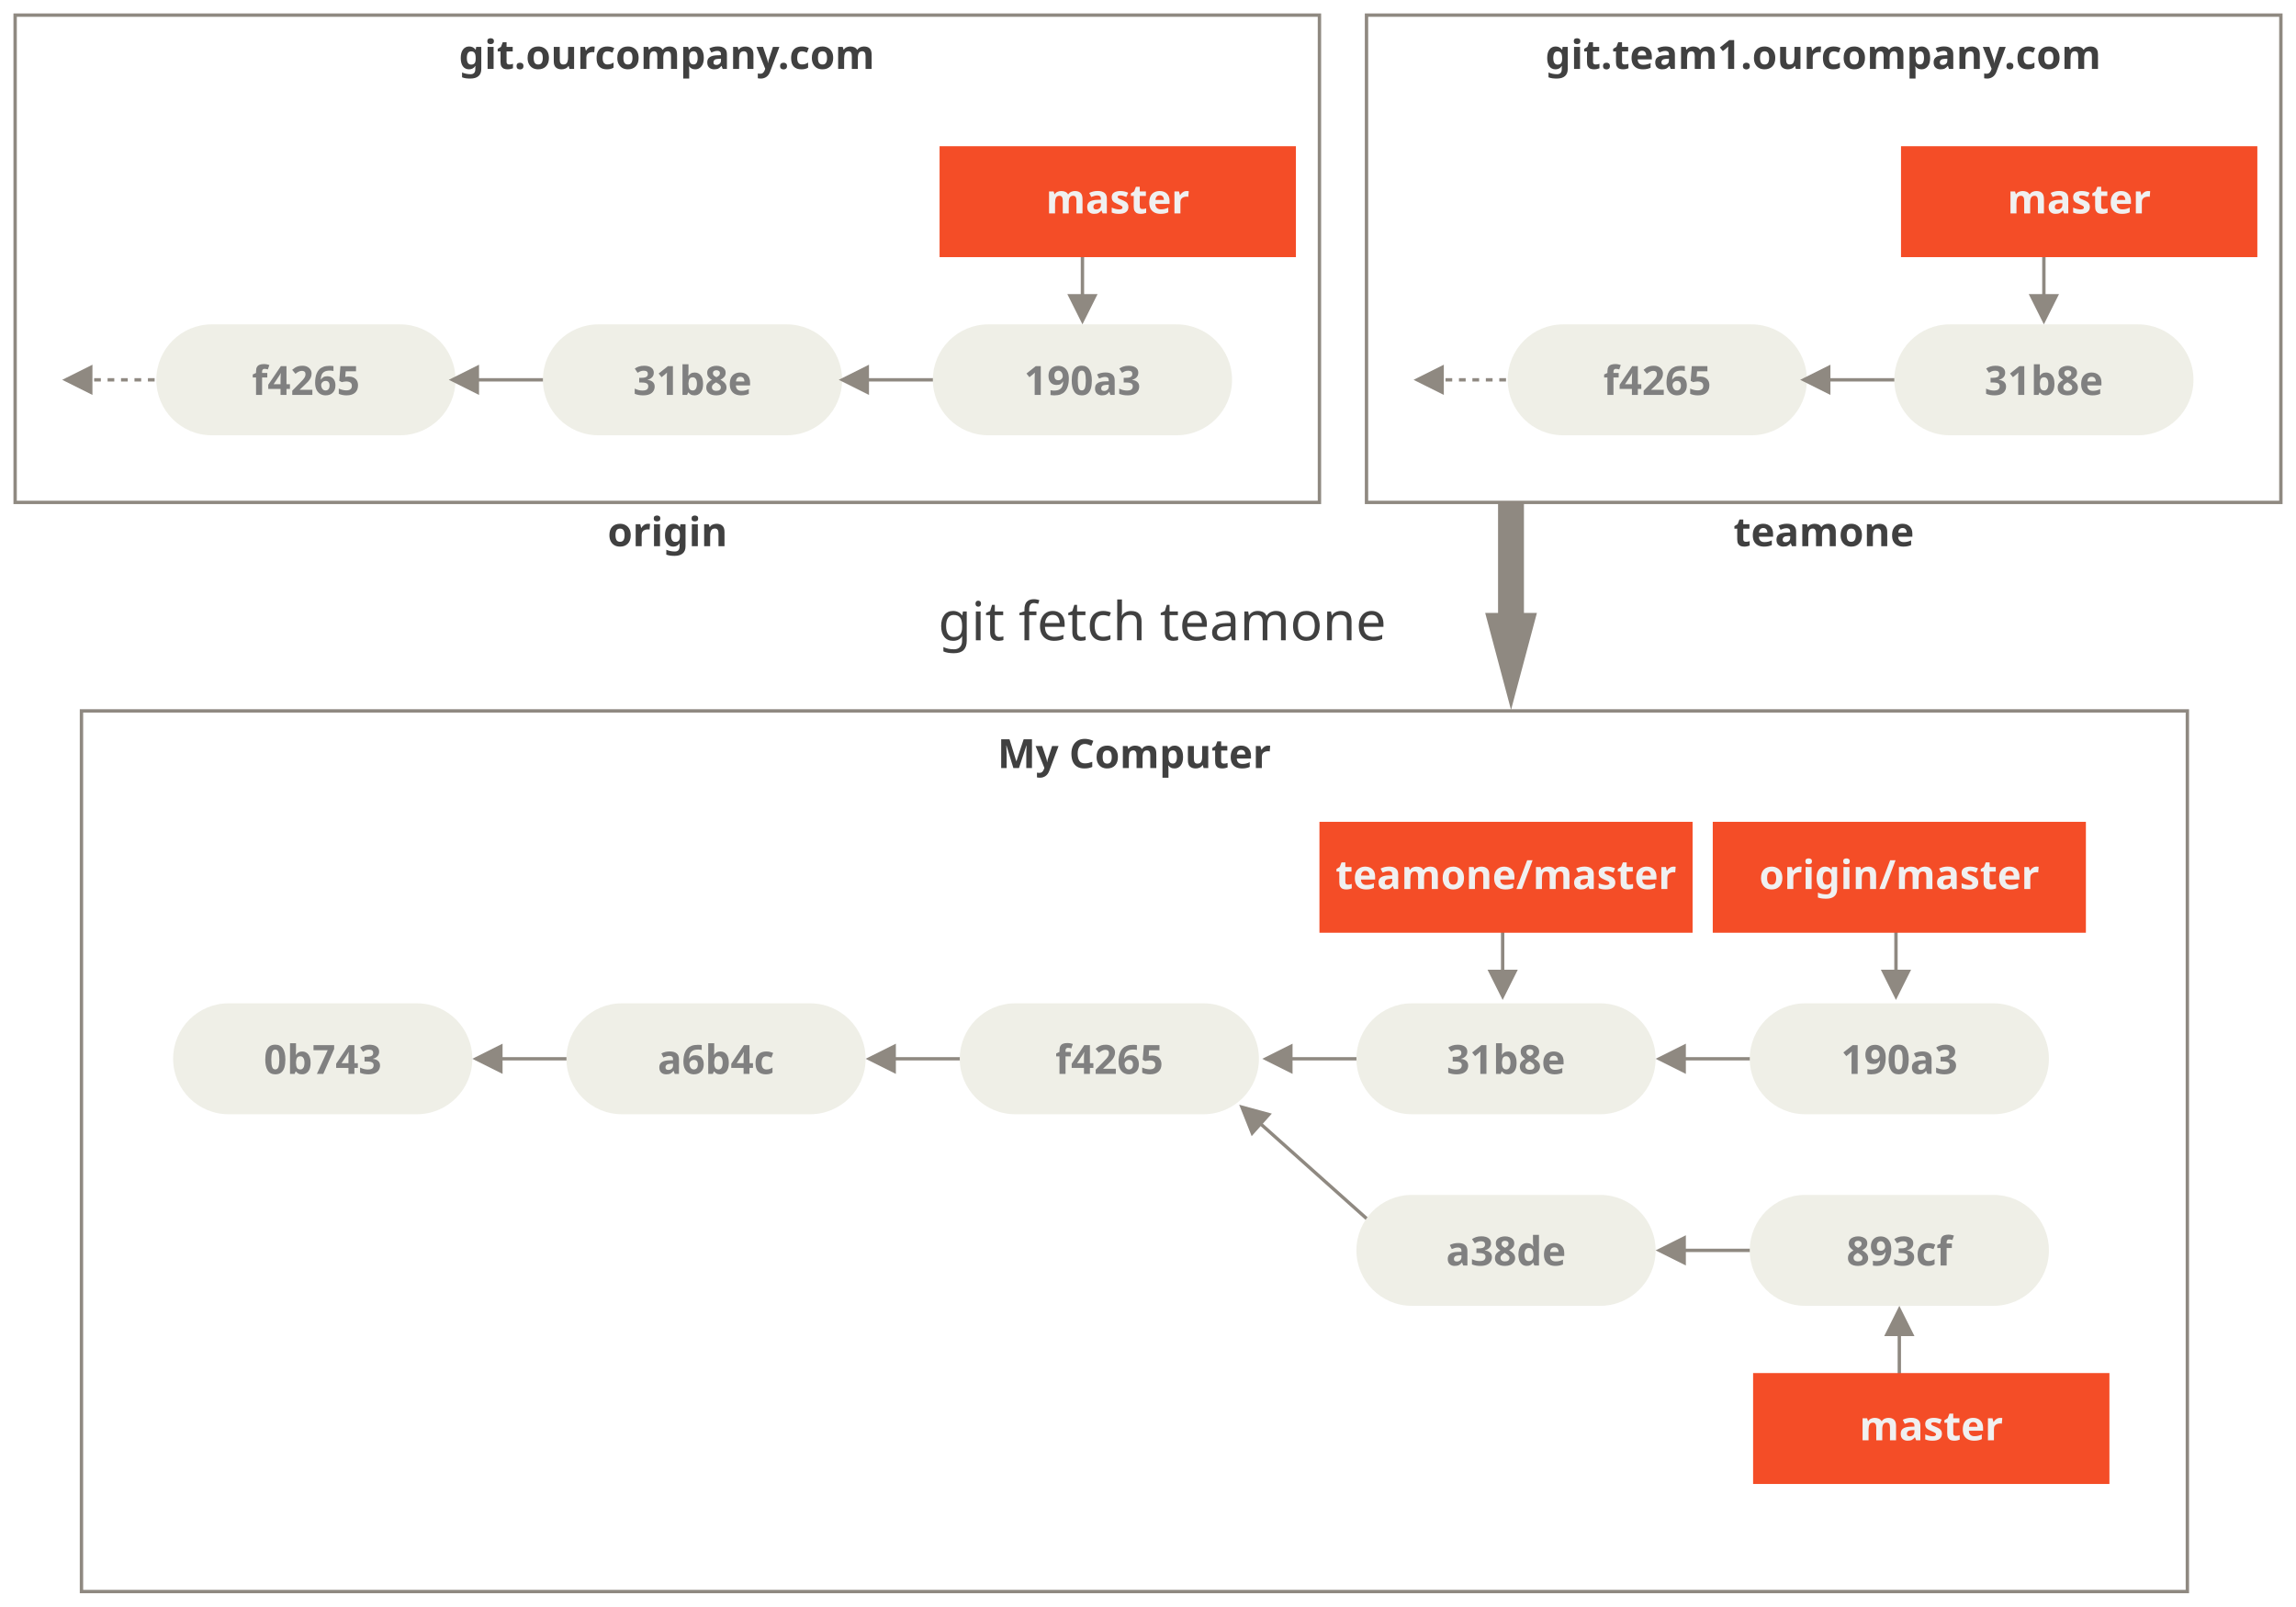
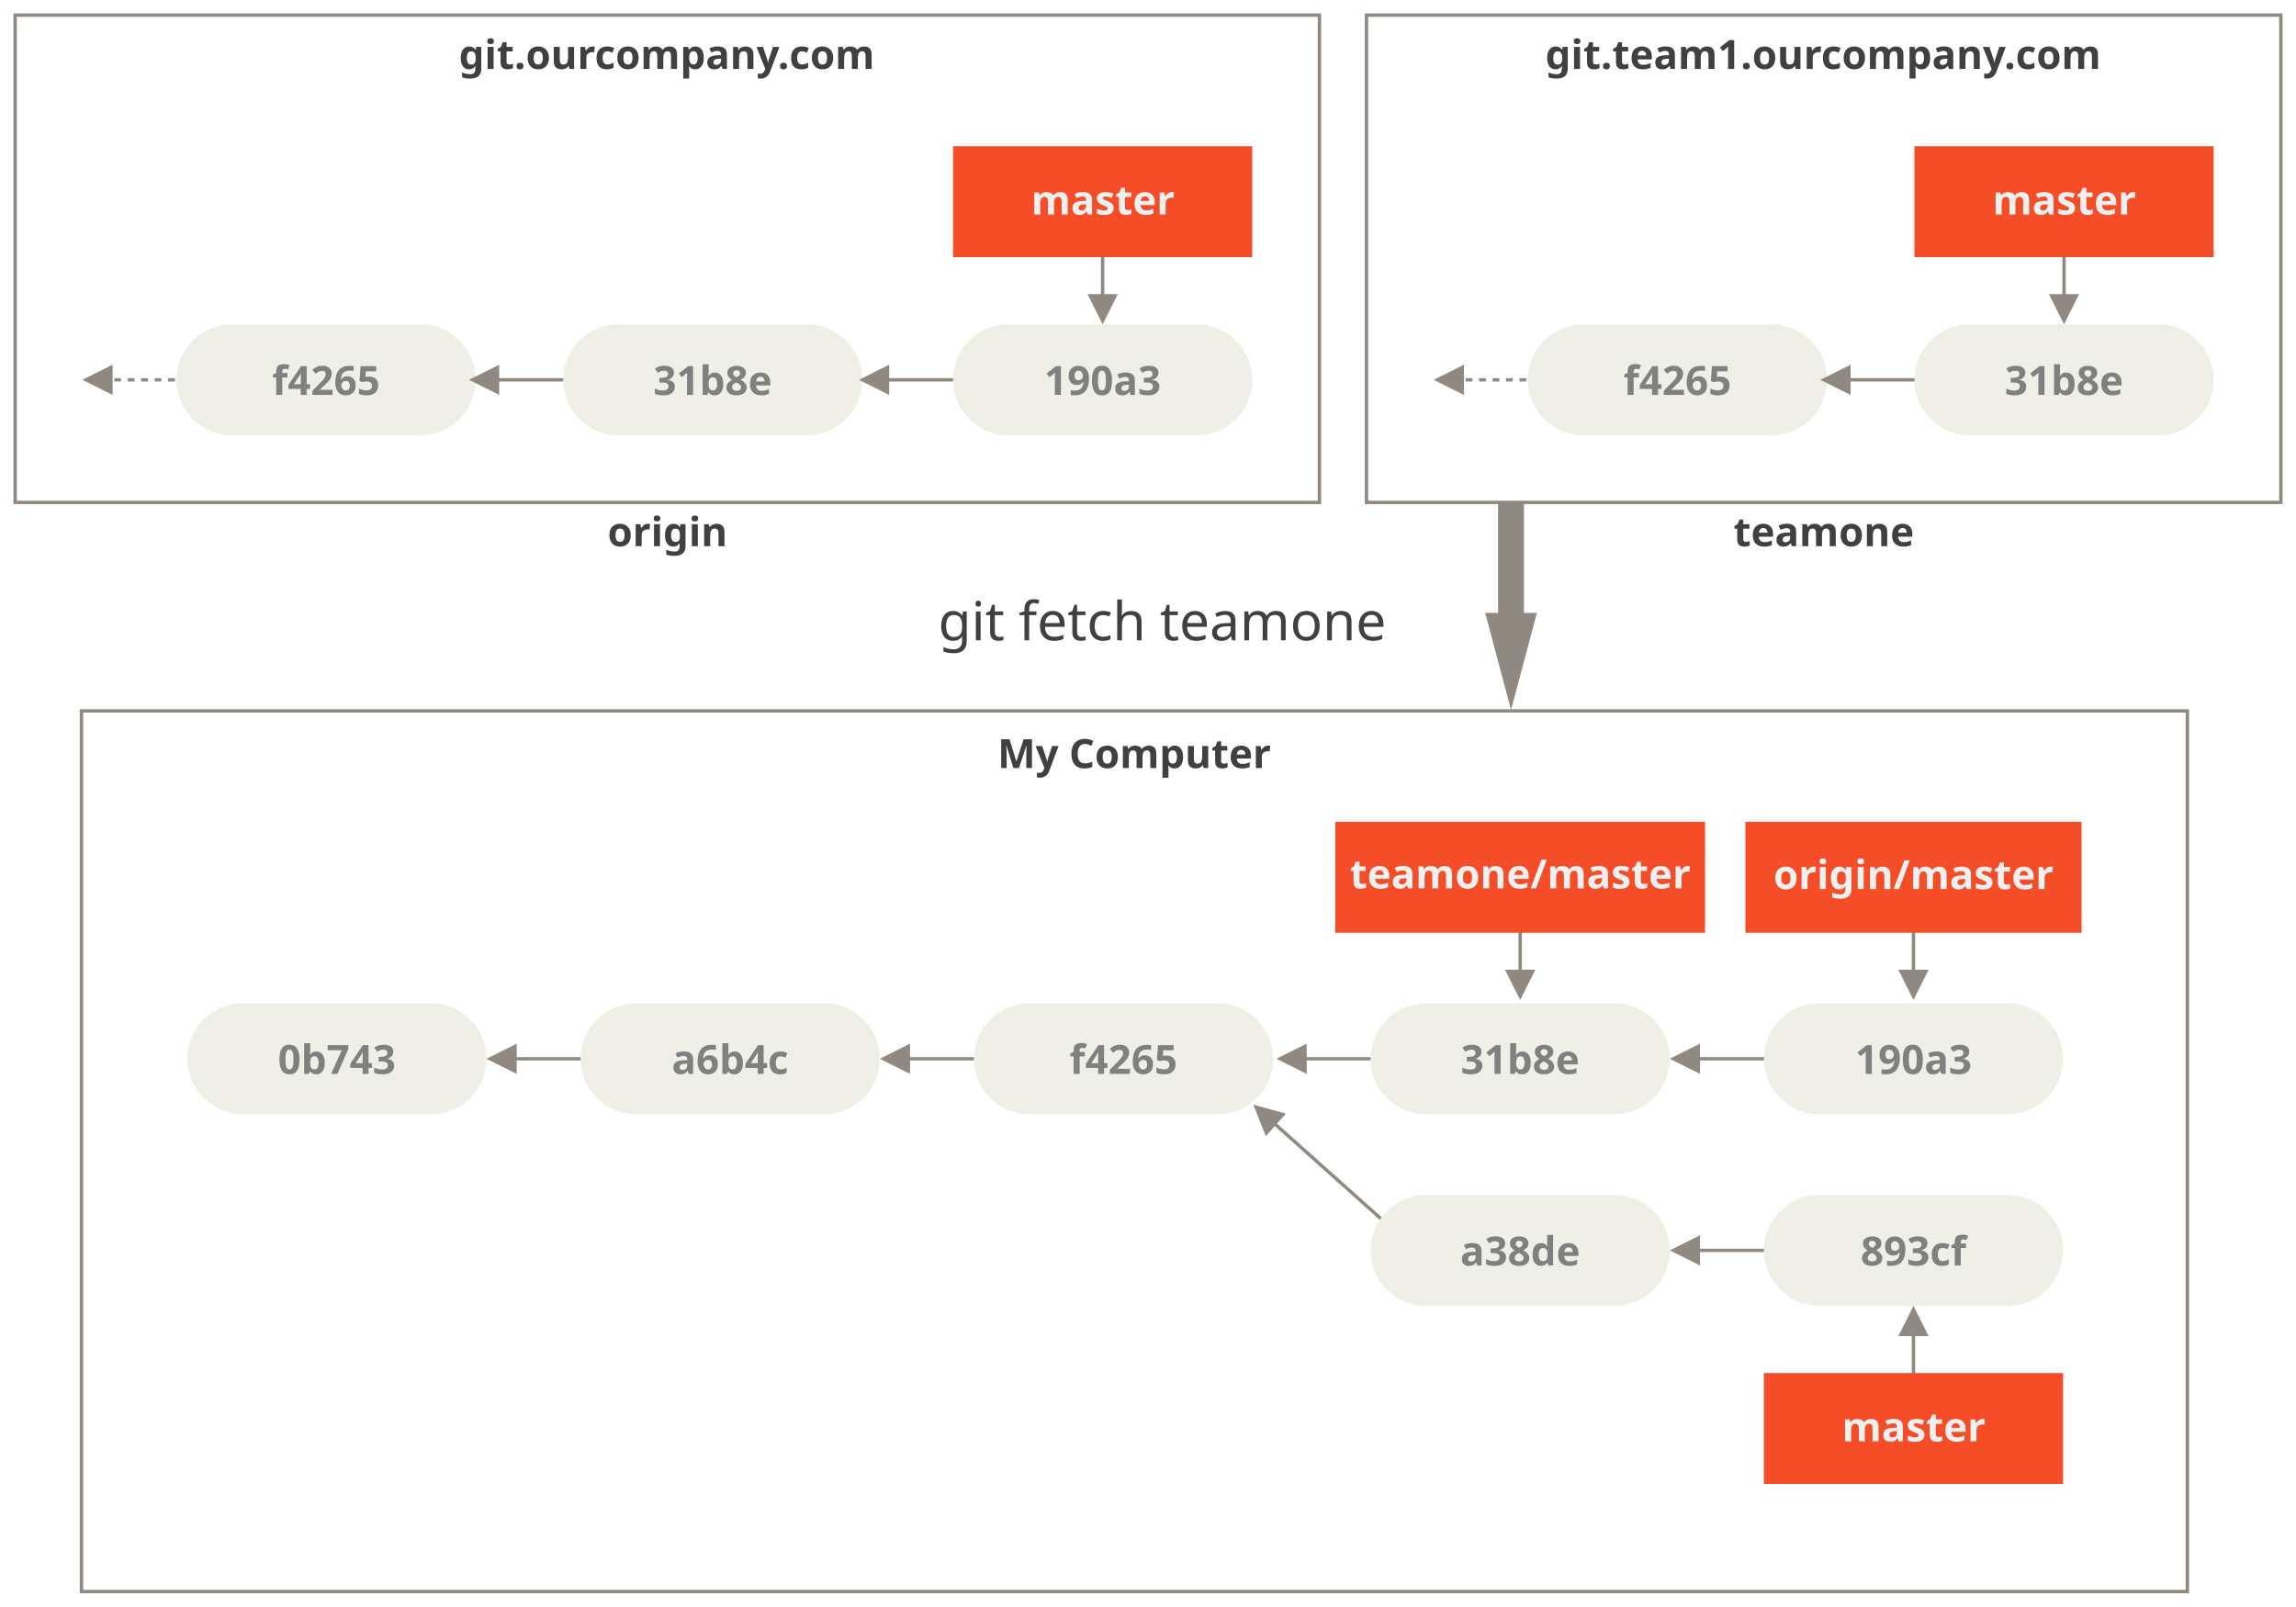
<svg xmlns="http://www.w3.org/2000/svg" id="svg14736" version="1.1" viewBox="0 0 683 478">
-   <g id="g2350" transform="translate(-5.5,-7.5)">
-     <path id="path13358" transform="matrix(1 0 0 .98453 289.08 12.297)" d="m162.05 180.34v-33.369h7.703v33.369h3.862l-7.7 29.312-7.69-29.312z" style="fill:#8f8981" />
-     <g id="g2238">
-       <g id="brown" transform="translate(57,306)" style="fill-rule:evenodd;fill:none">
+   <g id="g11422">
+     <path id="path13358" transform="matrix(1 0 0 .98453 283.58 4.797)" d="m162.05 180.34v-33.369h7.703v33.369h3.862l-7.7 29.312-7.69-29.312z" style="fill:#8f8981" />
+     <g id="g11312" transform="translate(4.21)">
+       <g id="brown" transform="translate(51.5,298.5)" style="fill-rule:evenodd;fill:none">
        <rect id="Rectangle-1" width="89" height="33" rx="16.5" ry="16.5" style="fill-rule:evenodd;fill:#efefe7" />
        <text id="C6" font-size="12px" font-weight="700" style="fill:#979797;font-family:'Source Code Pro';font-size:12px;font-weight:700;text-anchor:middle">
          <tspan id="tspan14560" x="44.5" y="21" style="fill:gray">0b743</tspan>
        </text>
      </g>
-       <path id="Line-5" d="m155 322h39v1h-39v4l-9-4.5 9-4.5z" style="fill:#8f8981" />
-       <g id="g14571" transform="translate(174,306)" style="fill-rule:evenodd;fill:none">
+       <path id="Line-5" transform="translate(-5.5,-7.5)" d="m155 322h39v1h-39v4l-9-4.5 9-4.5z" style="fill:#8f8981" />
+       <g id="g14571" transform="translate(168.5,298.5)" style="fill-rule:evenodd;fill:none">
        <rect id="rect14565" width="89" height="33" rx="16.5" ry="16.5" style="fill-rule:evenodd;fill:#efefe7" />
        <text id="text14569" font-size="12px" font-weight="700" style="fill:#979797;font-family:'Source Code Pro';font-size:12px;font-weight:700;text-anchor:middle">
          <tspan id="tspan14567" x="44.5" y="21" style="fill:gray">a6b4c</tspan>
        </text>
      </g>
-       <g id="Line-4-+-brown-3" transform="translate(263,306)" style="fill-rule:evenodd;fill:none">
+       <g id="Line-4-+-brown-3" transform="translate(257.5,298.5)" style="fill-rule:evenodd;fill:none">
        <path id="Line-4" d="m9 16h39v1h-39v4l-9-4.5 9-4.5z" style="fill-rule:nonzero;fill:#8f8981" />
        <g id="g14580" transform="translate(28)">
          <rect id="rect14574" width="89" height="33" rx="16.5" ry="16.5" style="fill-rule:evenodd;fill:#efefe7" />
          <text id="text14578" font-size="12px" font-weight="700" style="fill:#979797;font-family:'Source Code Pro';font-size:12px;font-weight:700;text-anchor:middle">
            <tspan id="tspan14576" x="44.5" y="21" style="fill:gray">f4265</tspan>
          </text>
        </g>
      </g>
-       <path id="Line-11" d="m390 322h39v1h-39v4l-9-4.5 9-4.5z" style="fill:#8f8981" />
-       <path id="Line-14" d="m381.17 341.79 41.035 36.669-.666.746-41.035-36.669-2.665 2.983-3.712-9.352 9.709 2.642-2.665 2.983z" style="fill:#8f8981" />
-       <g id="g14591" transform="translate(409,306)" style="fill-rule:evenodd;fill:none">
+       <path id="Line-11" transform="translate(-5.5,-7.5)" d="m390 322h39v1h-39v4l-9-4.5 9-4.5z" style="fill:#8f8981" />
+       <path id="Line-14" transform="translate(-5.5,-7.5)" d="m381.17 341.79 41.035 36.669-.666.746-41.035-36.669-2.665 2.983-3.712-9.352 9.709 2.642-2.665 2.983z" style="fill:#8f8981" />
+       <g id="g14591" transform="translate(403.5,298.5)" style="fill-rule:evenodd;fill:none">
        <rect id="rect14585" width="89" height="33" rx="16.5" ry="16.5" style="fill-rule:evenodd;fill:#efefe7" />
        <text id="text14589" font-size="12px" font-weight="700" style="fill:#979797;font-family:'Source Code Pro';font-size:12px;font-weight:700;text-anchor:middle">
          <tspan id="tspan14587" x="44.5" y="21" style="fill:gray">31b8e</tspan>
        </text>
      </g>
-       <path id="Line-12" d="m507 322h39v1h-39v4l-9-4.5 9-4.5z" style="fill:#8f8981" />
-       <g id="g14600" transform="translate(526,306)" style="fill-rule:evenodd;fill:none">
+       <path id="Line-12" transform="translate(-5.5,-7.5)" d="m507 322h39v1h-39v4l-9-4.5 9-4.5z" style="fill:#8f8981" />
+       <g id="g14600" transform="translate(520.5,298.5)" style="fill-rule:evenodd;fill:none">
        <rect id="rect14594" width="89" height="33" rx="16.5" ry="16.5" style="fill-rule:evenodd;fill:#efefe7" />
        <text id="text14598" font-size="12px" font-weight="700" style="fill:#979797;font-family:'Source Code Pro';font-size:12px;font-weight:700;text-anchor:middle">
          <tspan id="tspan14596" x="44.5" y="21" style="fill:gray">190a3</tspan>
        </text>
      </g>
-       <g id="g14608" transform="translate(409,363)" style="fill-rule:evenodd;fill:none">
+       <g id="g14608" transform="translate(403.5,355.5)" style="fill-rule:evenodd;fill:none">
        <rect id="rect14602" width="89" height="33" rx="16.5" ry="16.5" style="fill-rule:evenodd;fill:#efefe7" />
        <text id="text14606" font-size="12px" font-weight="700" style="fill:#979797;font-family:'Source Code Pro';font-size:12px;font-weight:700;text-anchor:middle">
          <tspan id="tspan14604" x="44.5" y="21" style="fill:gray">a38de</tspan>
        </text>
      </g>
-       <path id="Line-13" d="m507 379h39v1h-39v4l-9-4.5 9-4.5z" style="fill:#8f8981" />
-       <g id="g14617" transform="translate(526,363)" style="fill-rule:evenodd;fill:none">
+       <path id="Line-13" transform="translate(-5.5,-7.5)" d="m507 379h39v1h-39v4l-9-4.5 9-4.5z" style="fill:#8f8981" />
+       <g id="g14617" transform="translate(520.5,355.5)" style="fill-rule:evenodd;fill:none">
        <rect id="rect14611" width="89" height="33" rx="16.5" ry="16.5" style="fill-rule:evenodd;fill:#efefe7" />
        <text id="text14615" font-size="12px" font-weight="700" style="fill:#979797;font-family:'Source Code Pro';font-size:12px;font-weight:700;text-anchor:middle">
          <tspan id="tspan14613" x="44.5" y="21" style="fill:gray">893cf</tspan>
        </text>
      </g>
-       <g id="Line-3-+-ref-2" transform="translate(527,396)" style="fill-rule:evenodd;fill:none">
-         <path id="Line-3" d="m44 9v25h-1v-25h-4l4.5-9 4.5 9z" style="fill-rule:nonzero;fill:#8f8981" />
-         <g id="ref" transform="translate(0,20)">
-           <rect id="Rectangle-2" width="106" height="33" style="fill-rule:evenodd;fill:#f44d27" />
-           <text id="master" font-size="12px" font-weight="700" style="fill:#979797;font-family:'Source Code Pro';font-size:12px;font-weight:700;text-anchor:middle">
+       <g id="g11225">
+         <path id="Line-3" transform="translate(521.5,388.5)" d="m44 9v25h-1v-25h-4l4.5-9 4.5 9z" style="fill:#8f8981" />
+         <g id="g11218">
+           <rect id="Rectangle-2" transform="matrix(.83962 0 0 1 520.5 408.5)" width="106" height="33" style="fill-rule:evenodd;fill:#f44d27" />
+           <text id="master" transform="translate(512.1 408.82)" font-size="12px" font-weight="700" style="fill-rule:evenodd;fill:#979797;font-family:'Source Code Pro';font-size:12px;font-weight:700;text-anchor:middle">
            <tspan id="tspan14621" x="53" y="20" style="fill:#f0f0f0">master</tspan>
          </text>
        </g>
      </g>
-       <g id="Line-6-+-ref-3" transform="translate(515,252)" style="fill-rule:evenodd;fill:none">
-         <path id="Line-6" d="m54 44v-27h1v27h4l-4.5 9-4.5-9z" style="fill-rule:nonzero;fill:#8f8981" />
-         <g id="ref-3">
-           <rect id="rect14627" width="111" height="33" style="fill:#f44d27" />
-           <text id="text14631" font-size="12px" font-weight="700" style="fill:#979797;font-family:'Source Code Pro';font-size:12px;font-weight:700;text-anchor:middle">
+       <g id="g11258" transform="translate(1)">
+         <path id="Line-6" transform="translate(509.5,244.5)" d="m54 44v-27h1v27h4l-4.5 9-4.5-9z" style="fill:#8f8981" />
+         <g id="g11251" transform="translate(4.5)">
+           <rect id="rect14627" transform="matrix(.9009 0 0 1 509.5 244.5)" width="111" height="33" style="fill-rule:evenodd;fill:#f44d27" />
+           <text id="text14631" transform="translate(504.03 244.5)" font-size="12px" font-weight="700" style="fill-rule:evenodd;fill:#979797;font-family:'Source Code Pro';font-size:12px;font-weight:700;text-anchor:middle">
            <tspan id="tspan14629" x="55.5" y="20" style="fill:#f0f0f0">origin/master</tspan>
          </text>
        </g>
      </g>
-       <g id="Line-6-+-ref-4" transform="translate(398,252)" style="fill-rule:evenodd;fill:none">
-         <path id="path14635" d="m54 44v-27h1v27h4l-4.5 9-4.5-9z" style="fill-rule:nonzero;fill:#8f8981" />
-         <g id="g14643">
-           <rect id="rect14637" width="111" height="33" style="fill:#f44d27" />
-           <text id="text14641" font-size="12px" font-weight="700" style="fill:#979797;font-family:'Source Code Pro';font-size:12px;font-weight:700;text-anchor:middle">
-             <tspan id="tspan14639" x="55.5" y="20" style="fill:#f0f0f0">teamone/master</tspan>
+       <path id="path14635" transform="translate(393.5,244.5)" d="m54 44v-27h1v27h4l-4.5 9-4.5-9z" style="fill:#8f8981" />
+       <g id="g11238" transform="translate(.5)">
+         <rect id="rect14637" transform="matrix(.99099 0 0 1 392.5 244.5)" width="111" height="33" style="fill-rule:evenodd;fill:#f44d27" />
+         <text id="text14641" transform="translate(392.02 244.3)" font-size="12px" font-weight="700" style="fill-rule:evenodd;fill:#979797;font-family:'Source Code Pro';font-size:12px;font-weight:700;text-anchor:middle">
+           <tspan id="tspan14639" x="55.5" y="20" style="fill:#f0f0f0">teamone/master</tspan>
+         </text>
+       </g>
+     </g>
+     <rect id="Rectangle-11" transform="translate(-5.5,-7.5)" x="29.735" y="219" width="626.45" height="262" style="fill:none;stroke-linecap:square;stroke:#8f8981" />
+     <text id="My-Computer" transform="translate(24.197,-7.5)" font-size="12px" font-weight="700" style="fill-rule:evenodd;fill:#404040;font-family:'Source Code Pro';font-size:12px;font-weight:700;text-anchor:middle">
+       <tspan id="tspan14647" x="313.225" y="236" style="fill:#404040">My Computer</tspan>
+     </text>
+     <text id="git-fetch-teamone" transform="translate(32.5,-7.5)" font-size="12px" font-weight="700" style="fill-rule:evenodd;fill:#404040;font-family:'Source Code Pro';font-feature-settings:normal;font-size:16px;font-variant-caps:normal;font-variant-ligatures:normal;font-variant-numeric:normal;font-weight:500;text-align:center;text-anchor:middle">
+       <tspan id="tspan14650" x="313.225" y="198" style="fill:#404040;font-family:'Source Code Pro';font-feature-settings:normal;font-size:16px;font-variant-caps:normal;font-variant-ligatures:normal;font-variant-numeric:normal;font-weight:500;line-height:15px;text-align:center;text-anchor:middle">git fetch teamone</tspan>
+     </text>
+     <g id="g11090" transform="translate(6.0038)">
+       <path id="Line-8" transform="translate(18.5,43.5)" d="m0 69.5 9-4.5v9zm47.5-.5v1h-2v-1zm-4 0v1h-2v-1zm-4 0v1h-2v-1zm-4 0v1h-2v-1zm-4 0v1h-2v-1zm-4 0v1h-2v-1zm-4 0v1h-2v-1zm-4 0v1h-2v-1zm-4 0v1h-2v-1zm-4 0v1h-2v-1z" style="fill:#8f8981" />
+       <g id="g14661" transform="translate(46.5,96.5)" style="fill-rule:evenodd;fill:none">
+         <rect id="rect14655" width="89" height="33" rx="16.5" ry="16.5" style="fill-rule:evenodd;fill:#efefe7" />
+         <text id="text14659" font-size="12px" font-weight="700" style="fill:#979797;font-family:'Source Code Pro';font-size:12px;font-weight:700;text-anchor:middle">
+           <tspan id="tspan14657" x="44.5" y="21" style="fill:gray">f4265</tspan>
+         </text>
+       </g>
+       <path id="Line-9" transform="translate(18.5,43.5)" d="m124 69h39v1h-39v4l-9-4.5 9-4.5z" style="fill:#8f8981" />
+       <g id="g14670" transform="translate(161.5,96.5)" style="fill-rule:evenodd;fill:none">
+         <rect id="rect14664" width="89" height="33" rx="16.5" ry="16.5" style="fill-rule:evenodd;fill:#efefe7" />
+         <text id="text14668" font-size="12px" font-weight="700" style="fill:#979797;font-family:'Source Code Pro';font-size:12px;font-weight:700;text-anchor:middle">
+           <tspan id="tspan14666" x="44.5" y="21" style="fill:gray">31b8e</tspan>
+         </text>
+       </g>
+       <path id="Line-10" transform="translate(18.5,43.5)" d="m240 69h39v1h-39v4l-9-4.5 9-4.5z" style="fill:#8f8981" />
+       <g id="g14679" transform="translate(277.5,96.5)" style="fill-rule:evenodd;fill:none">
+         <rect id="rect14673" width="89" height="33" rx="16.5" ry="16.5" style="fill-rule:evenodd;fill:#efefe7" />
+         <text id="text14677" font-size="12px" font-weight="700" style="fill:#979797;font-family:'Source Code Pro';font-size:12px;font-weight:700;text-anchor:middle">
+           <tspan id="tspan14675" x="44.5" y="21" style="fill:gray">190a3</tspan>
+         </text>
+       </g>
+       <g id="g11067">
+         <path id="Line-2" transform="translate(279.5,43.5)" d="m42 44v-24h1v24h4l-4.5 9-4.5-9z" style="fill:#8f8981" />
+         <g id="g11060" transform="translate(-2)">
+           <rect id="rect14682" transform="matrix(.83962 0 0 1 279.5 43.5)" width="106" height="33" style="fill-rule:evenodd;fill:#f44d27" />
+           <text id="text14686" transform="translate(271.1 43.816)" font-size="12px" font-weight="700" style="fill-rule:evenodd;fill:#979797;font-family:'Source Code Pro';font-size:12px;font-weight:700;text-anchor:middle">
+             <tspan id="tspan14684" x="53" y="20" style="fill:#f0f0f0">master</tspan>
          </text>
        </g>
      </g>
-       <rect id="Rectangle-11" x="29.735" y="219" width="626.45" height="262" style="fill:none;stroke-linecap:square;stroke:#8f8981" />
-       <text id="My-Computer" transform="translate(29.697)" font-size="12px" font-weight="700" style="fill-rule:evenodd;fill:#404040;font-family:'Source Code Pro';font-size:12px;font-weight:700;text-anchor:middle">
-         <tspan id="tspan14647" x="313.225" y="236" style="fill:#404040">My Computer</tspan>
-       </text>
    </g>
-     <text id="git-fetch-teamone" transform="translate(38)" font-size="12px" font-weight="700" style="fill-rule:evenodd;fill:#404040;font-family:'Source Code Pro';font-feature-settings:normal;font-size:16px;font-variant-caps:normal;font-variant-ligatures:normal;font-variant-numeric:normal;font-weight:500;text-align:center;text-anchor:middle">
-       <tspan id="tspan14650" x="313.225" y="198" style="fill:#404040;font-family:'Source Code Pro';font-feature-settings:normal;font-size:16px;font-variant-caps:normal;font-variant-ligatures:normal;font-variant-numeric:normal;font-weight:500;line-height:15px;text-align:center;text-anchor:middle">git fetch teamone</tspan>
+     <rect id="Rectangle-10" transform="translate(-5.4962 -7.5)" x="10" y="12" width="388" height="144.97" style="fill:none;stroke-linecap:square;stroke:#8f8981" />
+     <text id="git.ourcompany.com" transform="translate(-114.88,-7.5)" font-size="12px" font-weight="700" style="fill-rule:evenodd;fill:#404040;font-family:'Source Code Pro';font-size:12px;font-weight:700;text-anchor:middle">
+       <tspan id="tspan14693" x="313.225" y="28" style="fill:#404040">git.ourcompany.com</tspan>
    </text>
-     <g id="g2157">
-       <g id="Group" transform="translate(24,51)" style="fill-rule:evenodd;fill:none">
-         <path id="Line-8" d="m0 69.5 9-4.5v9zm47.5-.5v1h-2v-1zm-4 0v1h-2v-1zm-4 0v1h-2v-1zm-4 0v1h-2v-1zm-4 0v1h-2v-1zm-4 0v1h-2v-1zm-4 0v1h-2v-1zm-4 0v1h-2v-1zm-4 0v1h-2v-1zm-4 0v1h-2v-1z" style="fill-rule:nonzero;fill:#8f8981" />
-         <g id="g14661" transform="translate(28,53)">
-           <rect id="rect14655" width="89" height="33" rx="16.5" ry="16.5" style="fill-rule:evenodd;fill:#efefe7" />
-           <text id="text14659" font-size="12px" font-weight="700" style="fill:#979797;font-family:'Source Code Pro';font-size:12px;font-weight:700;text-anchor:middle">
-             <tspan id="tspan14657" x="44.5" y="21" style="fill:gray">f4265</tspan>
-           </text>
-         </g>
-         <path id="Line-9" d="m124 69h39v1h-39v4l-9-4.5 9-4.5z" style="fill-rule:nonzero;fill:#8f8981" />
-         <g id="g14670" transform="translate(143,53)">
-           <rect id="rect14664" width="89" height="33" rx="16.5" ry="16.5" style="fill-rule:evenodd;fill:#efefe7" />
-           <text id="text14668" font-size="12px" font-weight="700" style="fill:#979797;font-family:'Source Code Pro';font-size:12px;font-weight:700;text-anchor:middle">
-             <tspan id="tspan14666" x="44.5" y="21" style="fill:gray">31b8e</tspan>
-           </text>
-         </g>
-         <path id="Line-10" d="m240 69h39v1h-39v4l-9-4.5 9-4.5z" style="fill-rule:nonzero;fill:#8f8981" />
-         <g id="g14679" transform="translate(259,53)">
-           <rect id="rect14673" width="89" height="33" rx="16.5" ry="16.5" style="fill-rule:evenodd;fill:#efefe7" />
-           <text id="text14677" font-size="12px" font-weight="700" style="fill:#979797;font-family:'Source Code Pro';font-size:12px;font-weight:700;text-anchor:middle">
-             <tspan id="tspan14675" x="44.5" y="21" style="fill:gray">190a3</tspan>
-           </text>
-         </g>
-         <g id="Line-2-+-ref" transform="translate(261)">
-           <path id="Line-2" d="m42 44v-24h1v24h4l-4.5 9-4.5-9z" style="fill-rule:nonzero;fill:#8f8981" />
-           <g id="g14688">
-             <rect id="rect14682" width="106" height="33" style="fill-rule:evenodd;fill:#f44d27" />
-             <text id="text14686" font-size="12px" font-weight="700" style="fill:#979797;font-family:'Source Code Pro';font-size:12px;font-weight:700;text-anchor:middle">
-               <tspan id="tspan14684" x="53" y="20" style="fill:#f0f0f0">master</tspan>
-             </text>
-           </g>
-         </g>
-       </g>
-       <rect id="Rectangle-10" x="10" y="12" width="388" height="144.97" style="fill:none;stroke-linecap:square;stroke:#8f8981" />
-       <text id="git.ourcompany.com" transform="translate(-109.38)" font-size="12px" font-weight="700" style="fill-rule:evenodd;fill:#404040;font-family:'Source Code Pro';font-size:12px;font-weight:700;text-anchor:middle">
-         <tspan id="tspan14693" x="313.225" y="28" style="fill:#404040">git.ourcompany.com</tspan>
-       </text>
-       <text id="origin" transform="translate(-109.15)" font-size="12px" font-weight="700" style="fill-rule:evenodd;fill:#404040;font-family:'Source Code Pro';font-size:12px;font-weight:700;text-anchor:middle">
-         <tspan id="tspan14696" x="313.225" y="170" style="fill:#404040">origin</tspan>
-       </text>
-     </g>
-     <g id="g2180">
-       <path id="Line-15" d="m426 120.5 9-4.5v9zm47.5-.5v1h-2v-1zm-4 0v1h-2v-1zm-4 0v1h-2v-1zm-4 0v1h-2v-1zm-4 0v1h-2v-1zm-4 0v1h-2v-1zm-4 0v1h-2v-1zm-4 0v1h-2v-1zm-4 0v1h-2v-1zm-4 0v1h-2v-1z" style="fill:#8f8981" />
-       <g id="g14706" transform="translate(454,104)" style="fill-rule:evenodd;fill:none">
+     <text id="origin" transform="translate(-114.65,-7.5)" font-size="12px" font-weight="700" style="fill-rule:evenodd;fill:#404040;font-family:'Source Code Pro';font-size:12px;font-weight:700;text-anchor:middle">
+       <tspan id="tspan14696" x="313.225" y="170" style="fill:#404040">origin</tspan>
+     </text>
+     <g id="g11149" transform="translate(6)">
+       <path id="Line-15" transform="translate(-5.5,-7.5)" d="m426 120.5 9-4.5v9zm47.5-.5v1h-2v-1zm-4 0v1h-2v-1zm-4 0v1h-2v-1zm-4 0v1h-2v-1zm-4 0v1h-2v-1zm-4 0v1h-2v-1zm-4 0v1h-2v-1zm-4 0v1h-2v-1zm-4 0v1h-2v-1zm-4 0v1h-2v-1z" style="fill:#8f8981" />
+       <g id="g14706" transform="translate(448.5,96.5)" style="fill-rule:evenodd;fill:none">
        <rect id="rect14700" width="89" height="33" rx="16.5" ry="16.5" style="fill-rule:evenodd;fill:#efefe7" />
        <text id="text14704" font-size="12px" font-weight="700" style="fill:#979797;font-family:'Source Code Pro';font-size:12px;font-weight:700;text-anchor:middle">
          <tspan id="tspan14702" x="44.5" y="21" style="fill:gray">f4265</tspan>
        </text>
      </g>
-       <path id="Line-16" d="m550 120h39v1h-39v4l-9-4.5 9-4.5z" style="fill:#8f8981" />
-       <g id="g14715" transform="translate(569,104)" style="fill-rule:evenodd;fill:none">
+       <path id="Line-16" transform="translate(-5.5,-7.5)" d="m550 120h39v1h-39v4l-9-4.5 9-4.5z" style="fill:#8f8981" />
+       <g id="g14715" transform="translate(563.5,96.5)" style="fill-rule:evenodd;fill:none">
        <rect id="rect14709" width="89" height="33" rx="16.5" ry="16.5" style="fill-rule:evenodd;fill:#efefe7" />
        <text id="text14713" font-size="12px" font-weight="700" style="fill:#979797;font-family:'Source Code Pro';font-size:12px;font-weight:700;text-anchor:middle">
          <tspan id="tspan14711" x="44.5" y="21" style="fill:gray">31b8e</tspan>
        </text>
      </g>
-       <g id="Line-2-+-ref-2" transform="translate(571,51)" style="fill-rule:evenodd;fill:none">
-         <path id="path14717" d="m42 44v-24h1v24h4l-4.5 9-4.5-9z" style="fill-rule:nonzero;fill:#8f8981" />
-         <g id="g14725">
-           <rect id="rect14719" width="106" height="33" style="fill-rule:evenodd;fill:#f44d27" />
-           <text id="text14723" font-size="12px" font-weight="700" style="fill:#979797;font-family:'Source Code Pro';font-size:12px;font-weight:700;text-anchor:middle">
+       <g id="g11131">
+         <path id="path14717" transform="translate(565.5,43.5)" d="m42 44v-24h1v24h4l-4.5 9-4.5-9z" style="fill:#8f8981" />
+         <g id="g11124" transform="translate(-2)">
+           <rect id="rect14719" transform="matrix(.83962 0 0 1 565.5 43.5)" width="106" height="33" style="fill-rule:evenodd;fill:#f44d27" />
+           <text id="text14723" transform="translate(557.1 43.816)" font-size="12px" font-weight="700" style="fill-rule:evenodd;fill:#979797;font-family:'Source Code Pro';font-size:12px;font-weight:700;text-anchor:middle">
            <tspan id="tspan14721" x="53" y="20" style="fill:#f0f0f0">master</tspan>
          </text>
        </g>
      </g>
-       <rect id="Rectangle-12" x="412" y="12" width="272" height="144.97" style="fill:none;stroke-linecap:square;stroke:#8f8981" />
-       <text id="git.team1.ourcompany" transform="translate(234.62)" font-size="12px" font-weight="700" style="fill-rule:evenodd;fill:#404040;font-family:'Source Code Pro';font-size:12px;font-weight:700;text-anchor:middle">
-         <tspan id="tspan14729" x="313.225" y="28" style="fill:#404040">git.team1.ourcompany.com</tspan>
-       </text>
-       <text id="teamone" transform="translate(234.8)" font-size="12px" font-weight="700" style="fill-rule:evenodd;fill:#404040;font-family:'Source Code Pro';font-size:12px;font-weight:700;text-anchor:middle">
-         <tspan id="tspan14732" x="313.225" y="170" style="fill:#404040">teamone</tspan>
-       </text>
    </g>
+     <rect id="Rectangle-12" transform="translate(-5.5,-7.5)" x="412" y="12" width="272" height="144.97" style="fill:none;stroke-linecap:square;stroke:#8f8981" />
+     <text id="git.team1.ourcompany" transform="translate(229.12,-7.5)" font-size="12px" font-weight="700" style="fill-rule:evenodd;fill:#404040;font-family:'Source Code Pro';font-size:12px;font-weight:700;text-anchor:middle">
+       <tspan id="tspan14729" x="313.225" y="28" style="fill:#404040">git.team1.ourcompany.com</tspan>
+     </text>
+     <text id="teamone" transform="translate(229.3,-7.5)" font-size="12px" font-weight="700" style="fill-rule:evenodd;fill:#404040;font-family:'Source Code Pro';font-size:12px;font-weight:700;text-anchor:middle">
+       <tspan id="tspan14732" x="313.225" y="170" style="fill:#404040">teamone</tspan>
+     </text>
  </g>
</svg>
